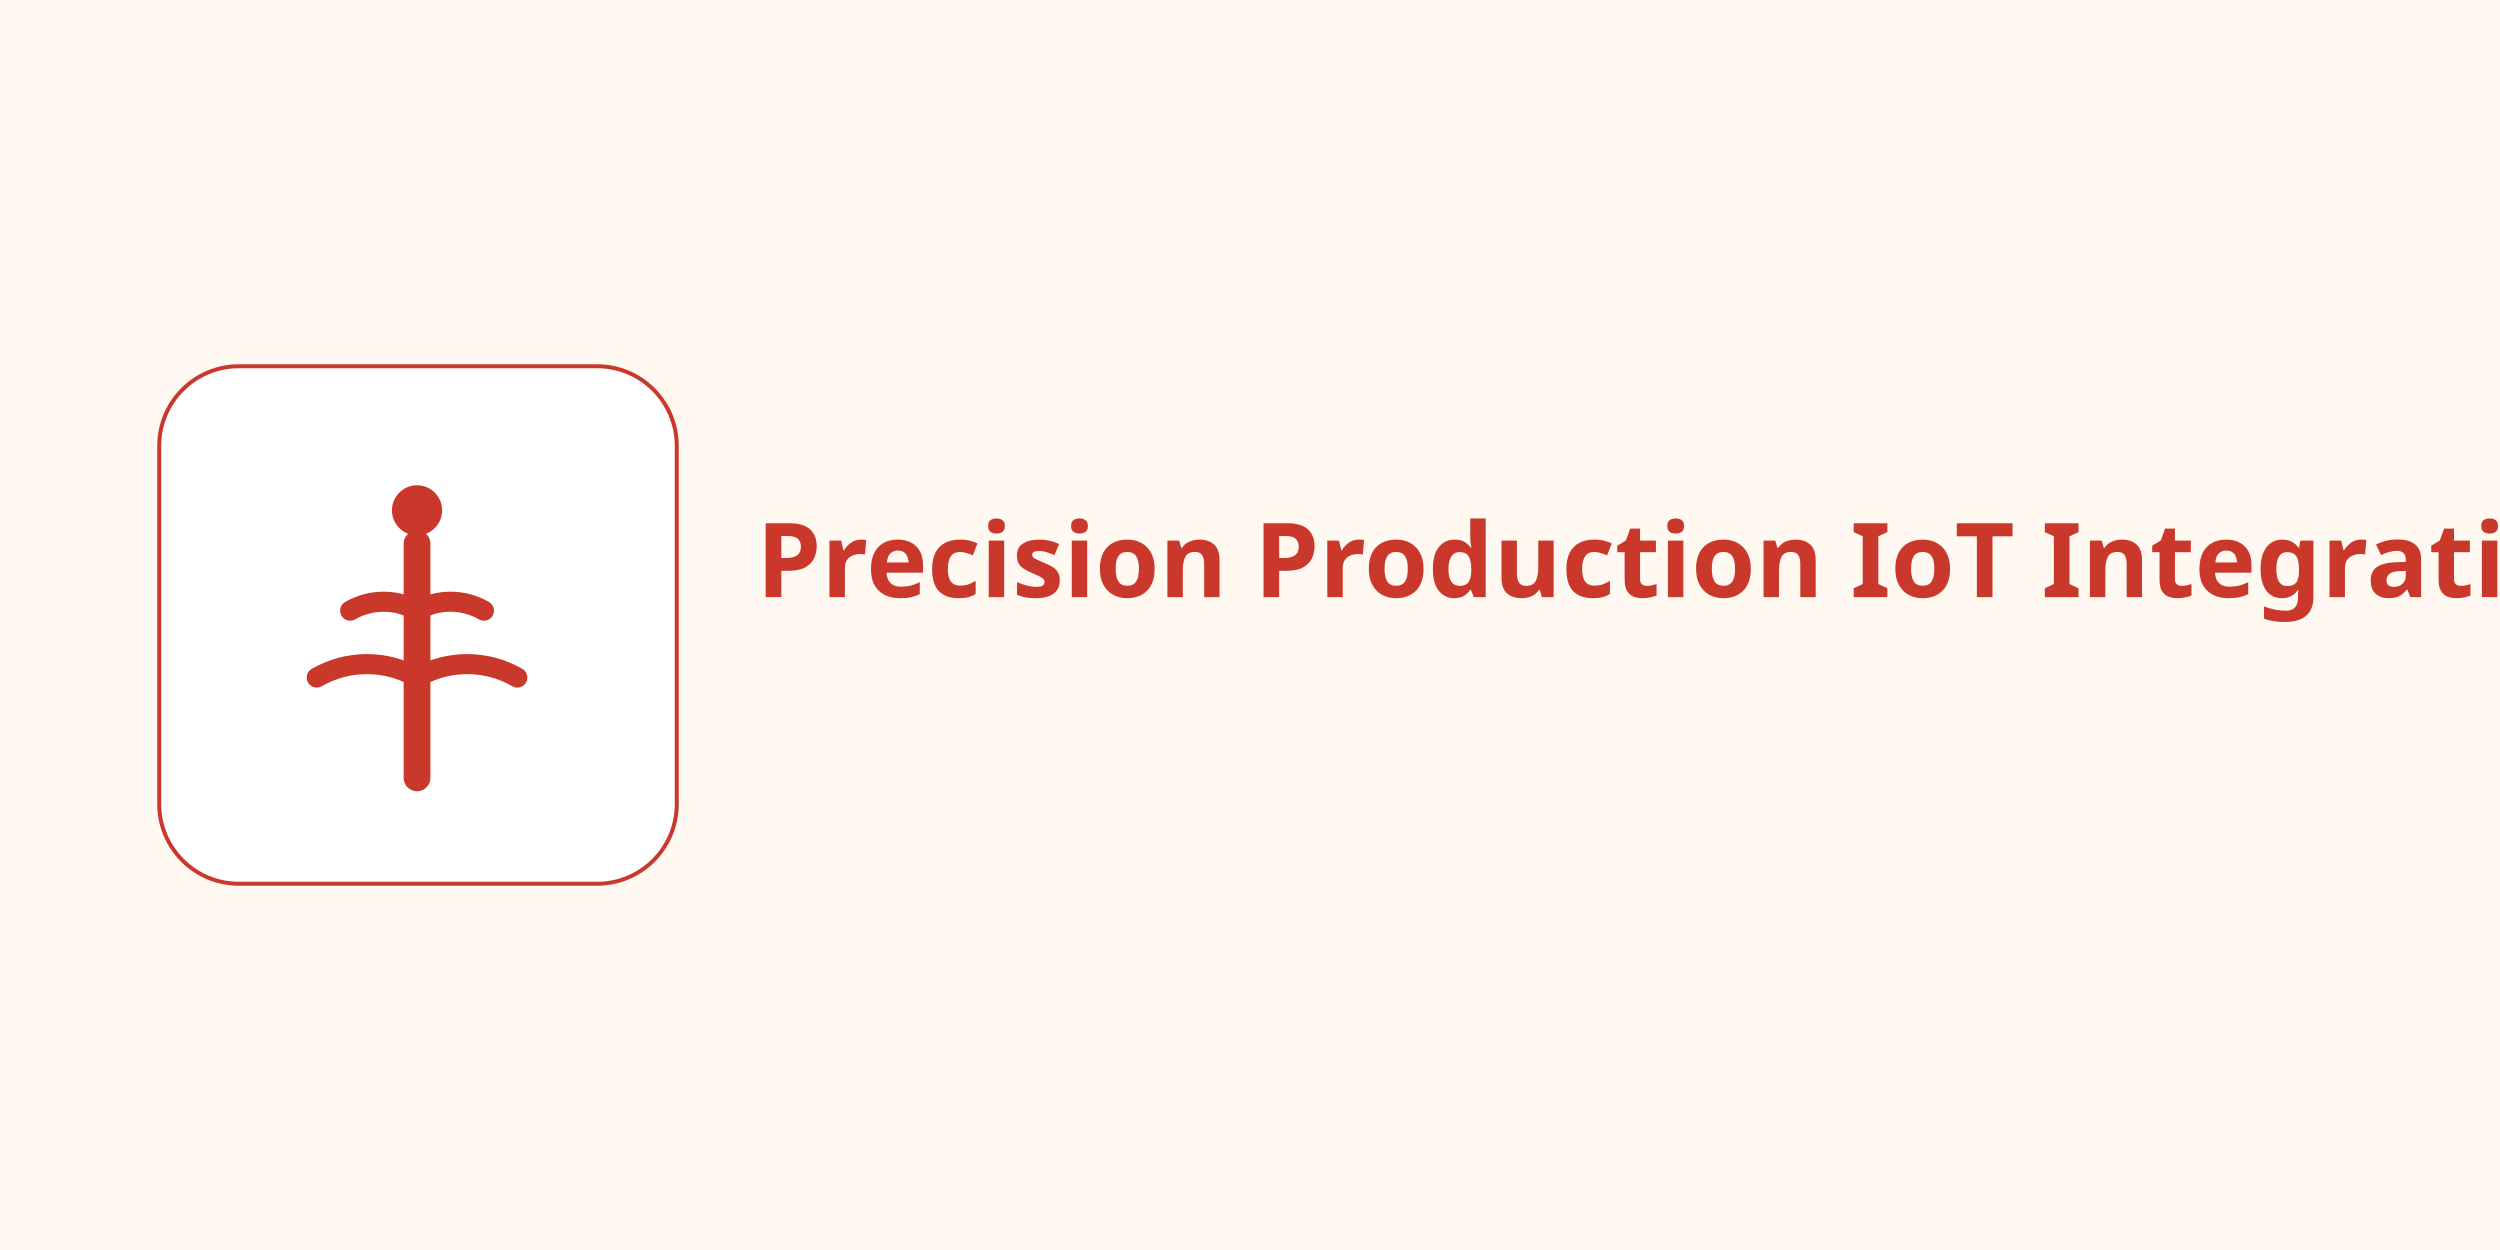
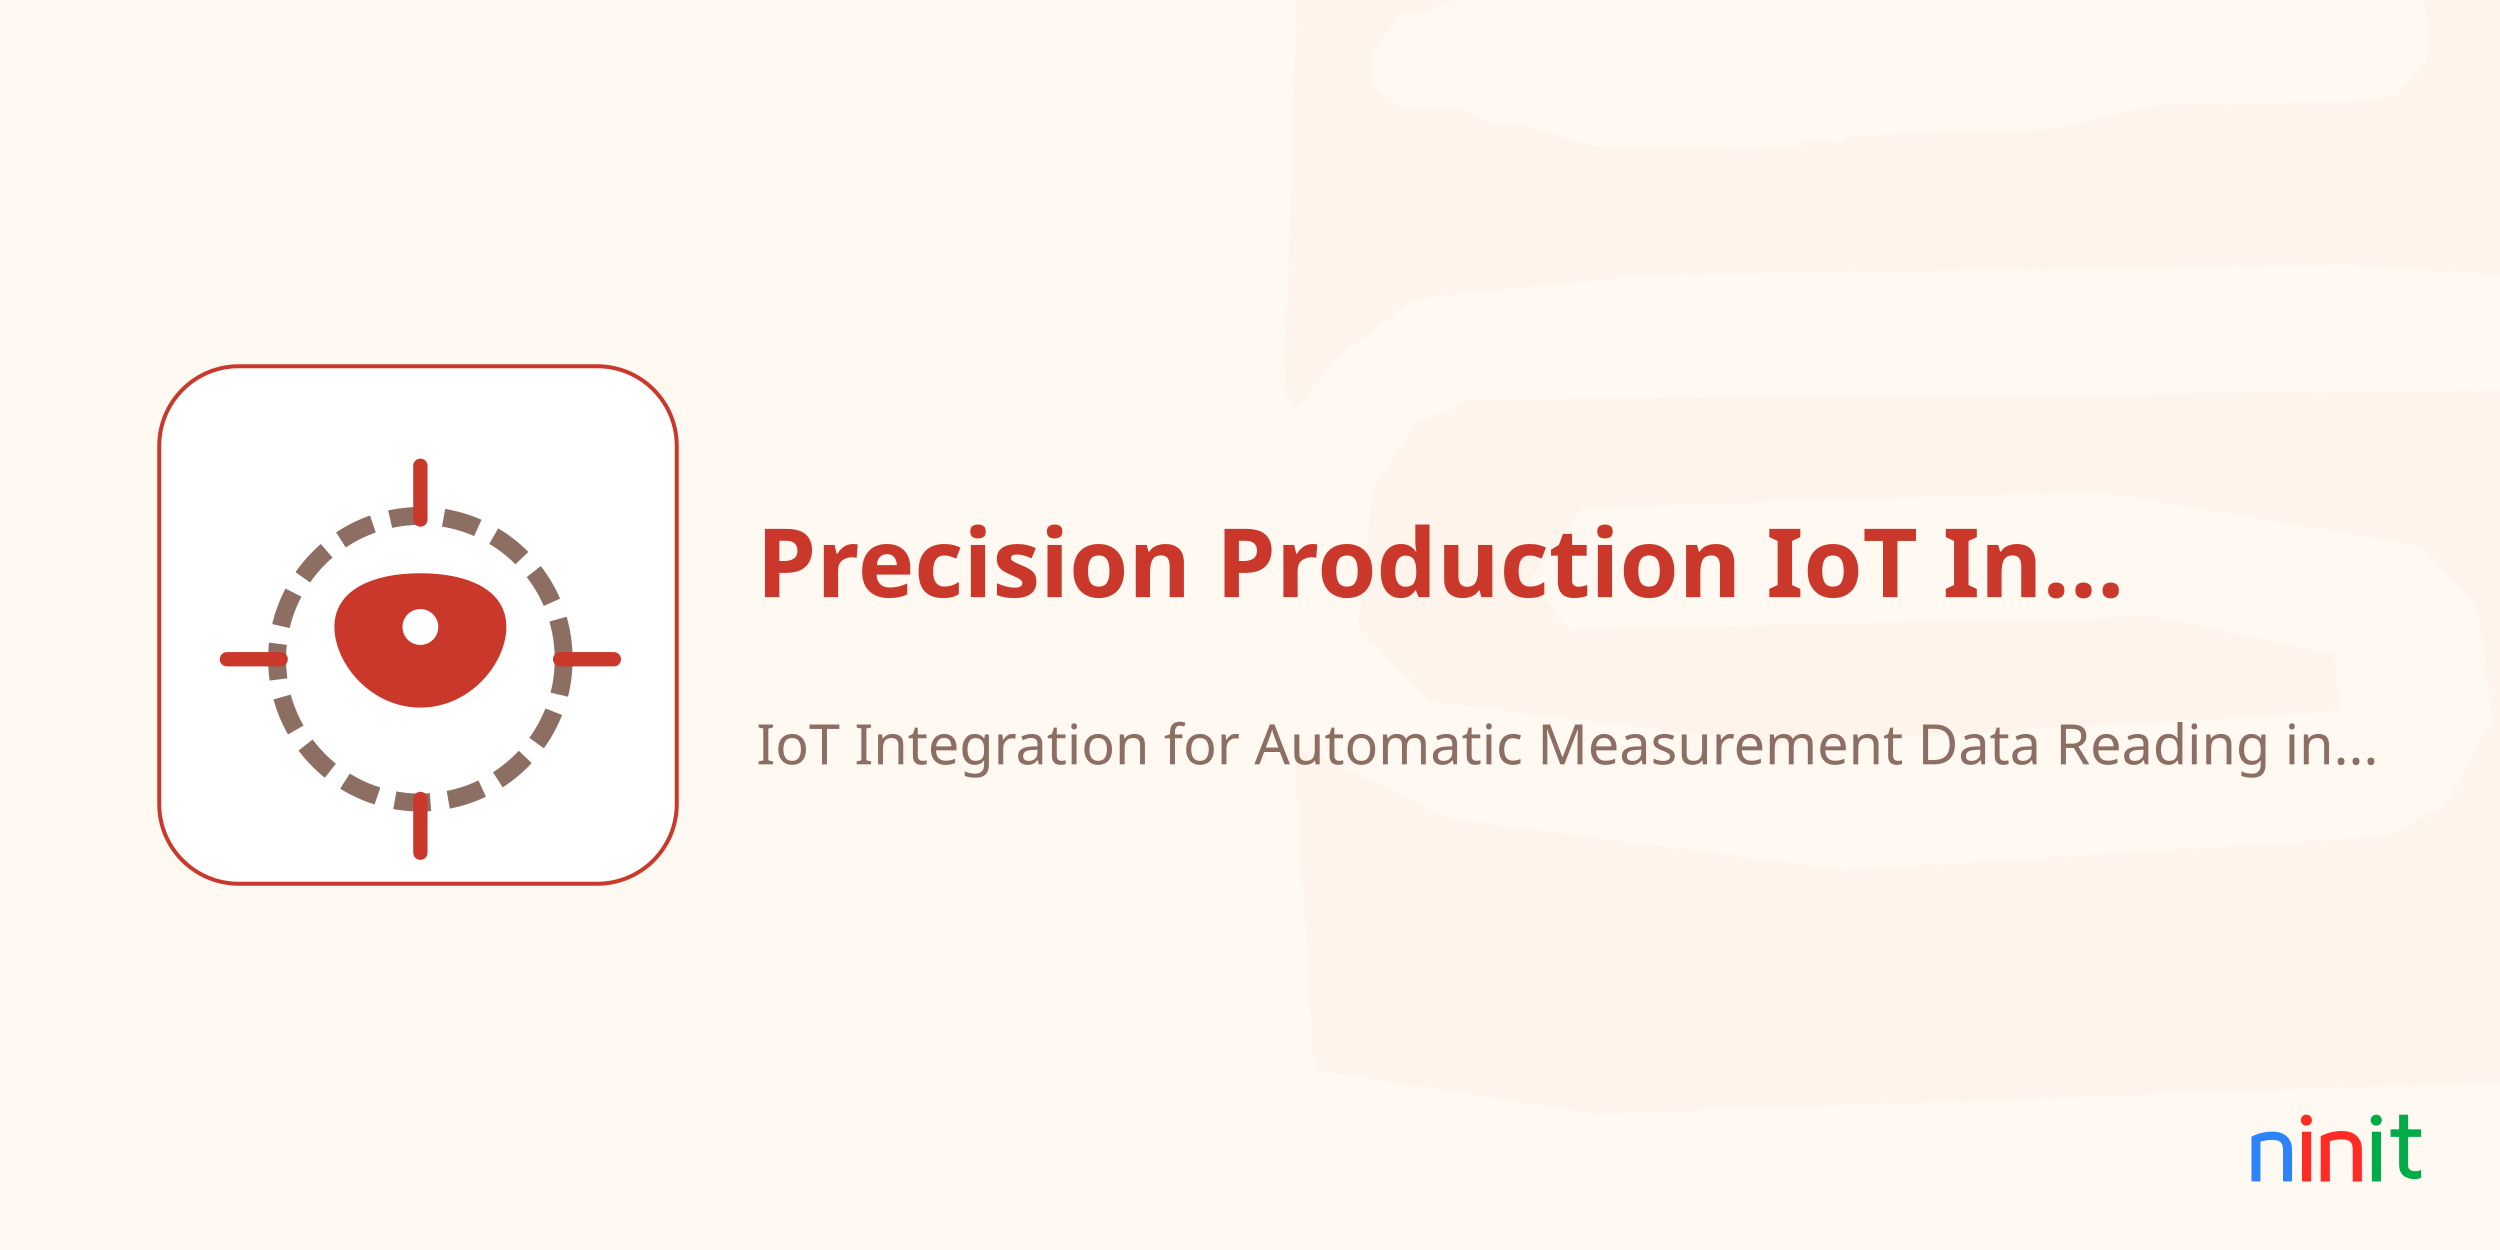
<svg xmlns="http://www.w3.org/2000/svg" width="628" height="314" viewBox="0 0 628 314">
  <rect width="628" height="314" fill="#FFF9F2" />
+   <g transform="translate(320, -50) scale(0.85)" opacity="0.03">
+     <path fill-rule="evenodd" fill="#C9382B" d="M 395,174 58,177 42,184 29,204 25,244 46,266 149,279 315,269 313,252 260,241 87,245 76,230 91,209 243,204 339,220 356,239 360,272 346,297 329,306 169,316 53,301 6,279 12,375 95,388 379,378 391,368 Z M 386,15 375,7 354,3 299,3 298,0 277,0 264,4 127,3 29,8 19,16 13,27 7,55 3,175 7,179 19,164 42,147 110,140 316,137 362,140 392,147 393,61 Z M 342,57 340,60 342,72 340,78 332,87 319,89 260,90 230,97 169,99 167,101 158,100 155,102 141,103 94,102 71,95 63,95 55,91 38,91 29,84 29,74 37,63 45,63 55,58 63,58 82,52 95,53 134,49 197,50 228,47 261,47 311,51 326,50 Z" />
+   </g>
  <rect x="40" y="92" width="130" height="130" rx="20" fill="white" stroke="#C9382B" stroke-width="1" />
-   <g transform="translate(51, 103) scale(0.42)">
-     <path d="M128,220 L128,80" stroke="#C9382B" stroke-width="16" stroke-linecap="round" />
-     <path d="M128,120 A40,40 0 0,1 168,120 M128,120 A40,40 0 0,0 88,120" stroke="#C9382B" stroke-width="12" fill="none" stroke-linecap="round" />
-     <path d="M128,160 A60,60 0 0,1 188,160 M128,160 A60,60 0 0,0 68,160" stroke="#C9382B" stroke-width="12" fill="none" stroke-linecap="round" />
-     <circle cx="128" cy="60" r="15" fill="#C9382B" />
+   <g transform="translate(48, 108) scale(0.45)">
+     <circle cx="128" cy="128" r="80" stroke="#8D6E63" stroke-width="10" fill="none" stroke-dasharray="20,10" />
+     <line x1="128" y1="20" x2="128" y2="50" stroke="#C9382B" stroke-width="8" stroke-linecap="round" />
+     <line x1="128" y1="206" x2="128" y2="236" stroke="#C9382B" stroke-width="8" stroke-linecap="round" />
+     <line x1="20" y1="128" x2="50" y2="128" stroke="#C9382B" stroke-width="8" stroke-linecap="round" />
+     <line x1="206" y1="128" x2="236" y2="128" stroke="#C9382B" stroke-width="8" stroke-linecap="round" />
+     <path d="M128,155 C100,155 80,130 80,110 C80,90 100,80 128,80 C156,80 176,90 176,110 C176,130 156,155 128,155 Z" fill="#C9382B" />
+     <circle cx="128" cy="110" r="10" fill="white" />
  </g>
  <g transform="translate(190, 150)">
-     <text x="0" y="0" fill="#C9382B" font-family="'PingFang SC', 'Microsoft YaHei', 'SimHei', sans-serif" font-size="26" font-weight="bold">Precision Production IoT Integration</text>
+     <text x="0" y="0" fill="#C9382B" font-family="'PingFang SC', 'Microsoft YaHei', 'SimHei', 'Source Han Sans CN', sans-serif" font-size="24" font-weight="bold">Precision Production IoT In...</text>
+     <text x="0" y="42" fill="#8D6E63" font-family="'PingFang SC', 'Microsoft YaHei', 'SimHei', 'Source Han Sans CN', sans-serif" font-size="14">IoT Integration for Automatic Measurement Data Reading in...</text>
+   </g>
+   <g transform="translate(540, 280) scale(0.1)">
+     <path d="M605.1,55.8 L605.1,36.8 L626.6,36.8 L626.6,0 L649.1,0 L649.1,36.8 L681.9,36.8 L681.9,55.8 L649.1,55.8 L649.1,127.5 C649.1,137.2 655.2,142 667.4,142 C667.4,142 667.5,142 667.6,142 C673.2,142 678,140.8 681.9,138.4 L681.9,158.6 C676.3,160.9 670.7,162 665.1,162 C664.9,162 664.7,162 664.5,162 C661.5,162 658.3,161.6 654.9,160.9 C651.6,160.2 647.5,158.8 642.8,156.6 C638.1,154.5 634.2,150.8 631.2,145.5 C628.1,140.3 626.6,133.7 626.6,125.9 L626.6,55.8 L605.1,55.8 Z" fill="#00AC47" />
+     <path d="M555.1,13.9 C555.1,6.2 561.3,0 569,0 L569.3,0 C576.9,0 583.1,6.2 583.1,13.9 C583.1,21.5 576.9,27.7 569.3,27.7 L569,27.7 C561.3,27.7 555.1,21.5 555.1,13.9 Z M558.1,167.8 L558.1,43 L581.1,43 L581.1,167.8 L558.1,167.8 Z" fill="#00AC47" />
+     <path d="M429.6,168 L429.6,53.9 C446.9,45.3 464.7,41 482.8,41 C498.5,41 510.8,45.1 519.8,53.3 C528.7,61.5 533.1,72.9 533.1,87.5 L533.1,168 L510,168 L510,85.9 C510,78.6 508.2,72.8 504.4,68.6 C500.7,64.4 493.2,62.2 481.8,62.2 C471.7,62.2 461.9,63.7 452.6,66.8 L452.6,168 L429.6,168 Z" fill="#FE2C25" />
+     <path d="M379.6,13.9 C379.6,6.2 385.8,0 393.5,0 L393.7,0 C401.4,0 407.6,6.2 407.6,13.9 C407.6,21.5 401.4,27.7 393.7,27.7 L393.5,27.7 C385.8,27.7 379.6,21.5 379.6,13.9 Z M382.6,167.8 L382.6,43 L405.6,43 L405.6,167.8 L382.6,167.8 Z" fill="#FE2C25" />
+     <path d="M255.7,167.6 L255.7,55.3 C272.8,46.8 290.2,42.6 308.1,42.6 C323.6,42.6 335.7,46.6 344.4,54.7 C353.2,62.8 357.6,74 357.6,88.4 L357.6,167.6 L334.9,167.6 L334.9,86.8 C334.9,79.6 333.1,73.9 329.4,69.7 C325.7,65.6 318.3,63.5 307.1,63.5 C297.1,63.5 287.5,65 278.3,67.9 L278.3,167.6 L255.7,167.6 Z" fill="#2C83FC" />
  </g>
</svg>
